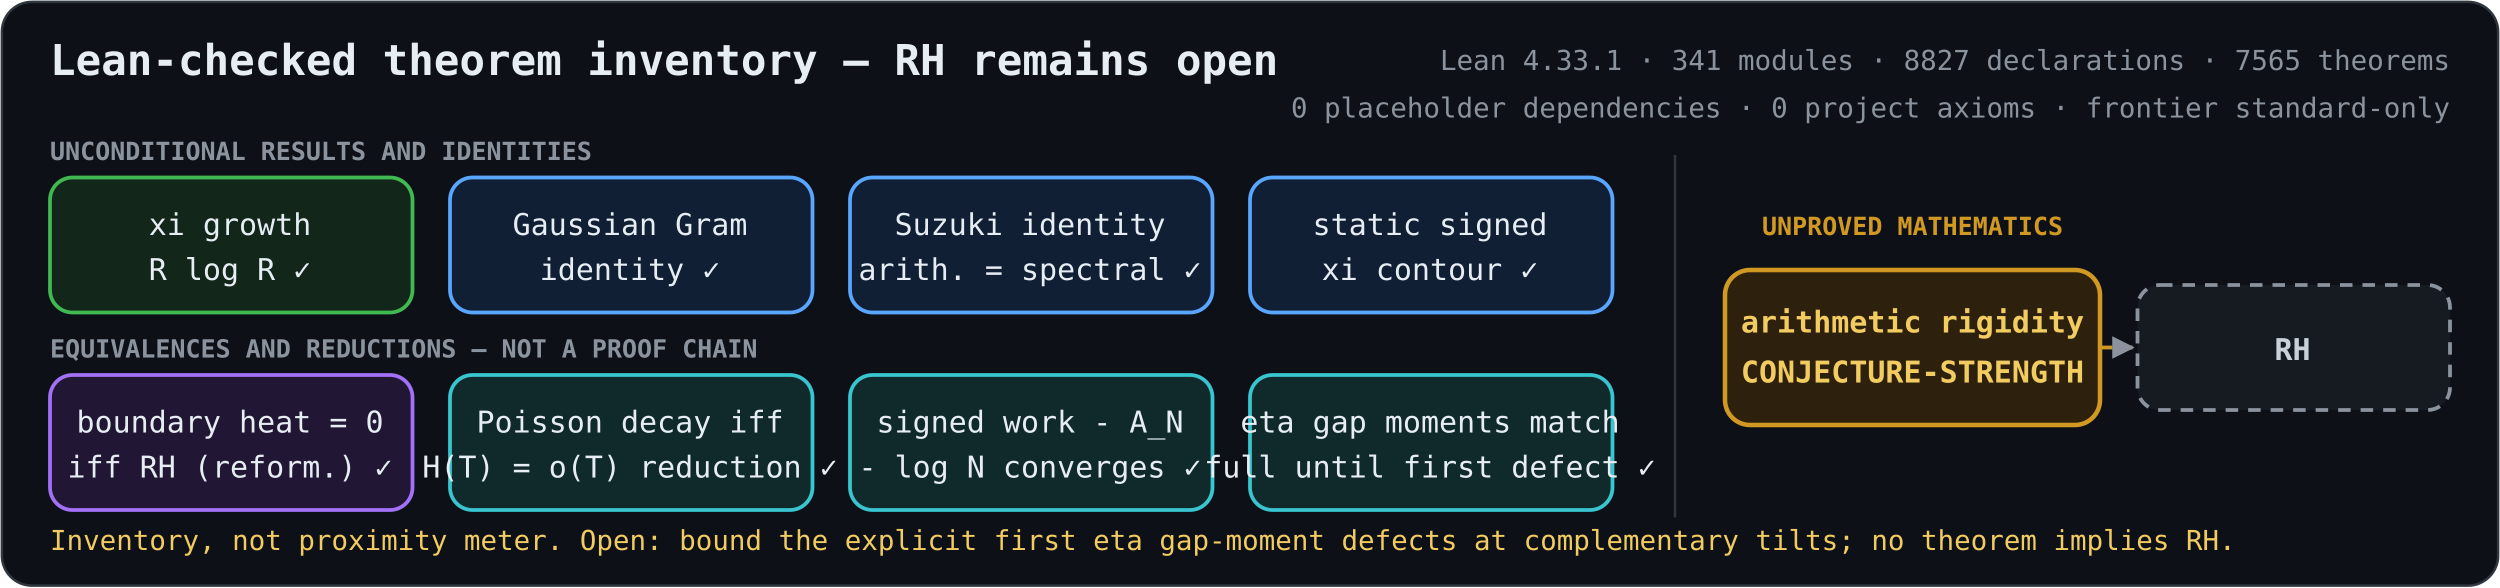
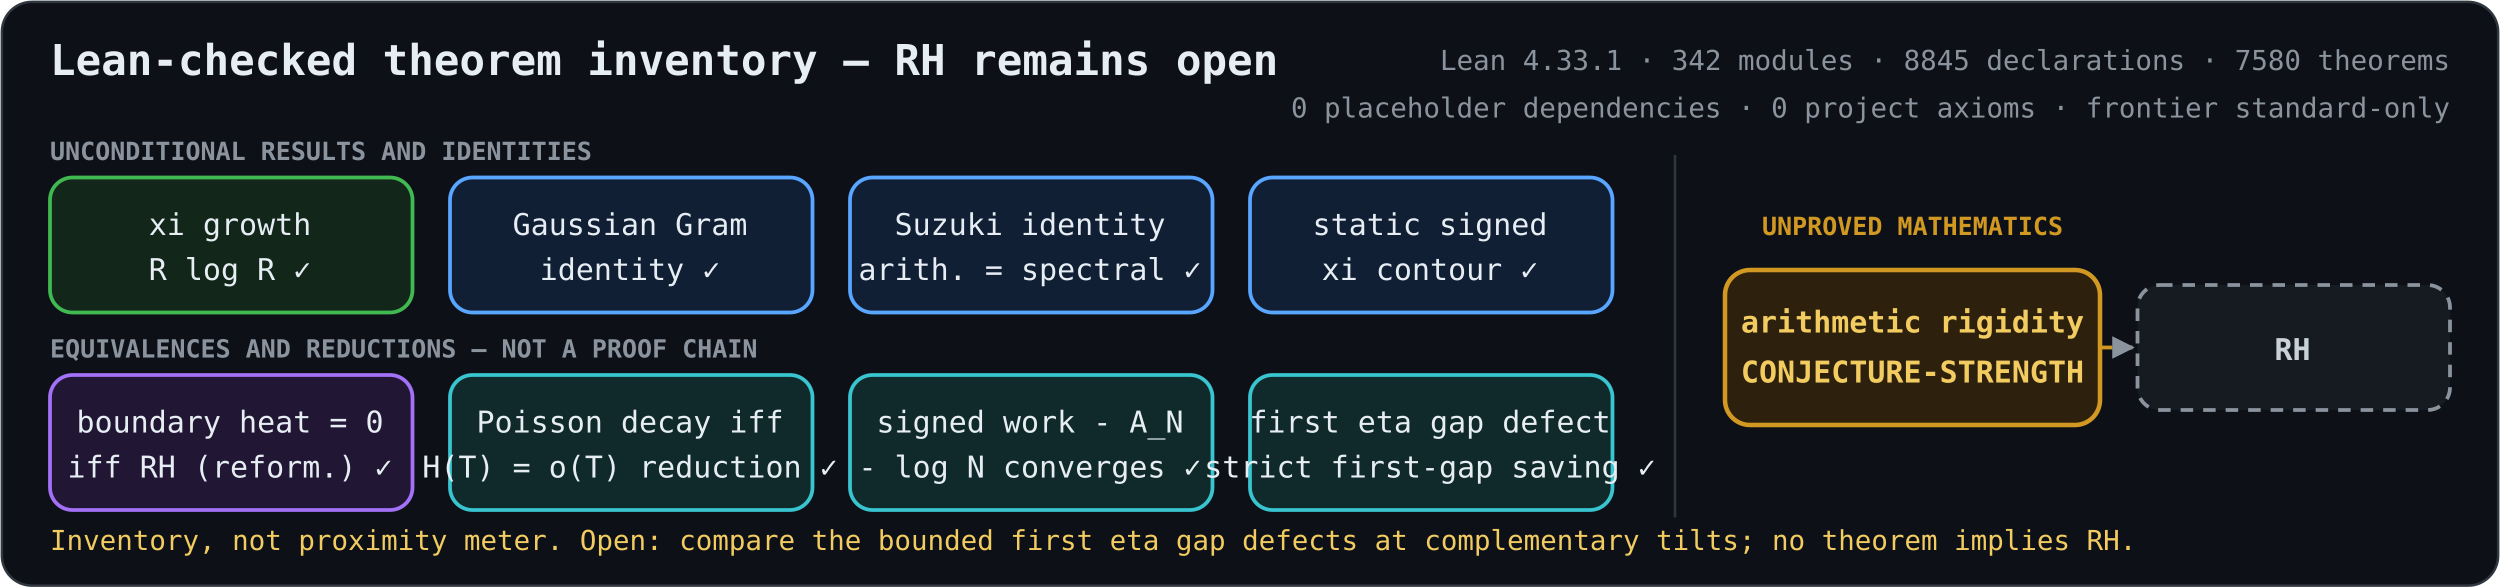
<svg xmlns="http://www.w3.org/2000/svg" role="img" aria-labelledby="title description" viewBox="0 0 1000 235">
  <defs>
    <marker id="arrow" viewBox="0 0 10 10" refX="9" refY="5" markerWidth="6" markerHeight="6" orient="auto-start-reverse">
      <path d="M 0 0 L 10 5 L 0 10 z" fill="#8b949e" />
    </marker>
    <style>
      .bg { fill: #0d1117; stroke: #30363d; }
      text { fill: #e6edf3; font-family: ui-monospace, SFMono-Regular, Menlo, Consolas, monospace; font-size: 12px; text-anchor: middle; }
      .heading { font-size: 17px; font-weight: 700; text-anchor: start; }
      .metrics { fill: #8b949e; font-size: 11px; text-anchor: end; }
      .proved rect { fill: #12261a; stroke: #3fb950; stroke-width: 1.5; }
      .proved.equivalence rect { fill: #211735; stroke: #a371f7; }
      .proved.bridge rect { fill: #111f35; stroke: #58a6ff; }
      .proved.reduction rect { fill: #102a2c; stroke: #39c5cf; }
      .open rect { fill: #2d210d; stroke: #d29922; stroke-width: 1.8; }
      .goal rect { fill: #161b22; stroke: #8b949e; stroke-width: 1.5; stroke-dasharray: 5 4; }
      .open text { fill: #f2cc60; font-weight: 700; }
      .goal text { fill: #c9d1d9; font-weight: 700; }
      .open-edge { fill: none; stroke: #d29922; stroke-width: 1.5; stroke-dasharray: 5 4; marker-end: url(#arrow); }
      .section { fill: #8b949e; font-size: 10px; font-weight: 700; text-anchor: start; }
      .gap-label { fill: #d29922; font-size: 10px; font-weight: 700; }
      .frontier { fill: #f2cc60; font-size: 11px; text-anchor: start; }
    </style>
  </defs>
  <rect class="bg" x="0.75" y="0.75" width="998.5" height="233.5" rx="12" />
  <text class="heading" x="20" y="30">Lean-checked theorem inventory — RH remains open</text>
-   <text class="metrics" x="980" y="28">Lean 4.33.1 · 341 modules · 8827 declarations · 7565 theorems</text>
+   <text class="metrics" x="980" y="28">Lean 4.33.1 · 342 modules · 8845 declarations · 7580 theorems</text>
  <text class="metrics" x="980" y="47">0 placeholder dependencies · 0 project axioms · frontier standard-only</text>
  <text class="section" x="20" y="64">UNCONDITIONAL RESULTS AND IDENTITIES</text>
  <text class="section" x="20" y="143">EQUIVALENCES AND REDUCTIONS — NOT A PROOF CHAIN</text>
  <line x1="670" y1="62" x2="670" y2="207" stroke="#30363d" />
  <text class="gap-label" x="765" y="94">UNPROVED MATHEMATICS</text>
  <path class="open-edge" d="M840 139 H853" />
  <g class="proved unconditional">
    <rect x="20" y="71" width="145" height="54" rx="9" />
    <text x="92" y="94">xi growth</text>
    <text x="92" y="112">R log R  ✓</text>
  </g>
  <g class="proved bridge">
    <rect x="180" y="71" width="145" height="54" rx="9" />
    <text x="252" y="94">Gaussian Gram</text>
    <text x="252" y="112">identity  ✓</text>
  </g>
  <g class="proved bridge">
    <rect x="340" y="71" width="145" height="54" rx="9" />
    <text x="412" y="94">Suzuki identity</text>
    <text x="412" y="112">arith. = spectral  ✓</text>
  </g>
  <g class="proved bridge">
    <rect x="500" y="71" width="145" height="54" rx="9" />
    <text x="572" y="94">static signed</text>
    <text x="572" y="112">xi contour  ✓</text>
  </g>
  <g class="proved equivalence">
    <rect x="20" y="150" width="145" height="54" rx="9" />
    <text x="92" y="173">boundary heat = 0</text>
    <text x="92" y="191">iff RH (reform.)  ✓</text>
  </g>
  <g class="proved reduction">
    <rect x="180" y="150" width="145" height="54" rx="9" />
    <text x="252" y="173">Poisson decay iff</text>
    <text x="252" y="191">H(T) = o(T) reduction  ✓</text>
  </g>
  <g class="proved reduction">
    <rect x="340" y="150" width="145" height="54" rx="9" />
    <text x="412" y="173">signed work - A_N</text>
    <text x="412" y="191">- log N converges  ✓</text>
  </g>
  <g class="proved reduction">
    <rect x="500" y="150" width="145" height="54" rx="9" />
-     <text x="572" y="173">eta gap moments match</text>
-     <text x="572" y="191">full until first defect  ✓</text>
+     <text x="572" y="173">first eta gap defect</text>
+     <text x="572" y="191">strict first-gap saving  ✓</text>
  </g>
  <g class="open">
    <rect x="690" y="108" width="150" height="62" rx="10" />
    <text x="765" y="133">arithmetic rigidity</text>
    <text x="765" y="153">CONJECTURE-STRENGTH</text>
  </g>
  <g class="goal">
    <rect x="855" y="114" width="125" height="50" rx="9" />
    <text x="917" y="144">RH</text>
  </g>
-   <text class="frontier" x="20" y="220">Inventory, not proximity meter. Open: bound the explicit first eta gap-moment defects at complementary tilts; no theorem implies RH.</text>
+   <text class="frontier" x="20" y="220">Inventory, not proximity meter. Open: compare the bounded first eta gap defects at complementary tilts; no theorem implies RH.</text>
</svg>
